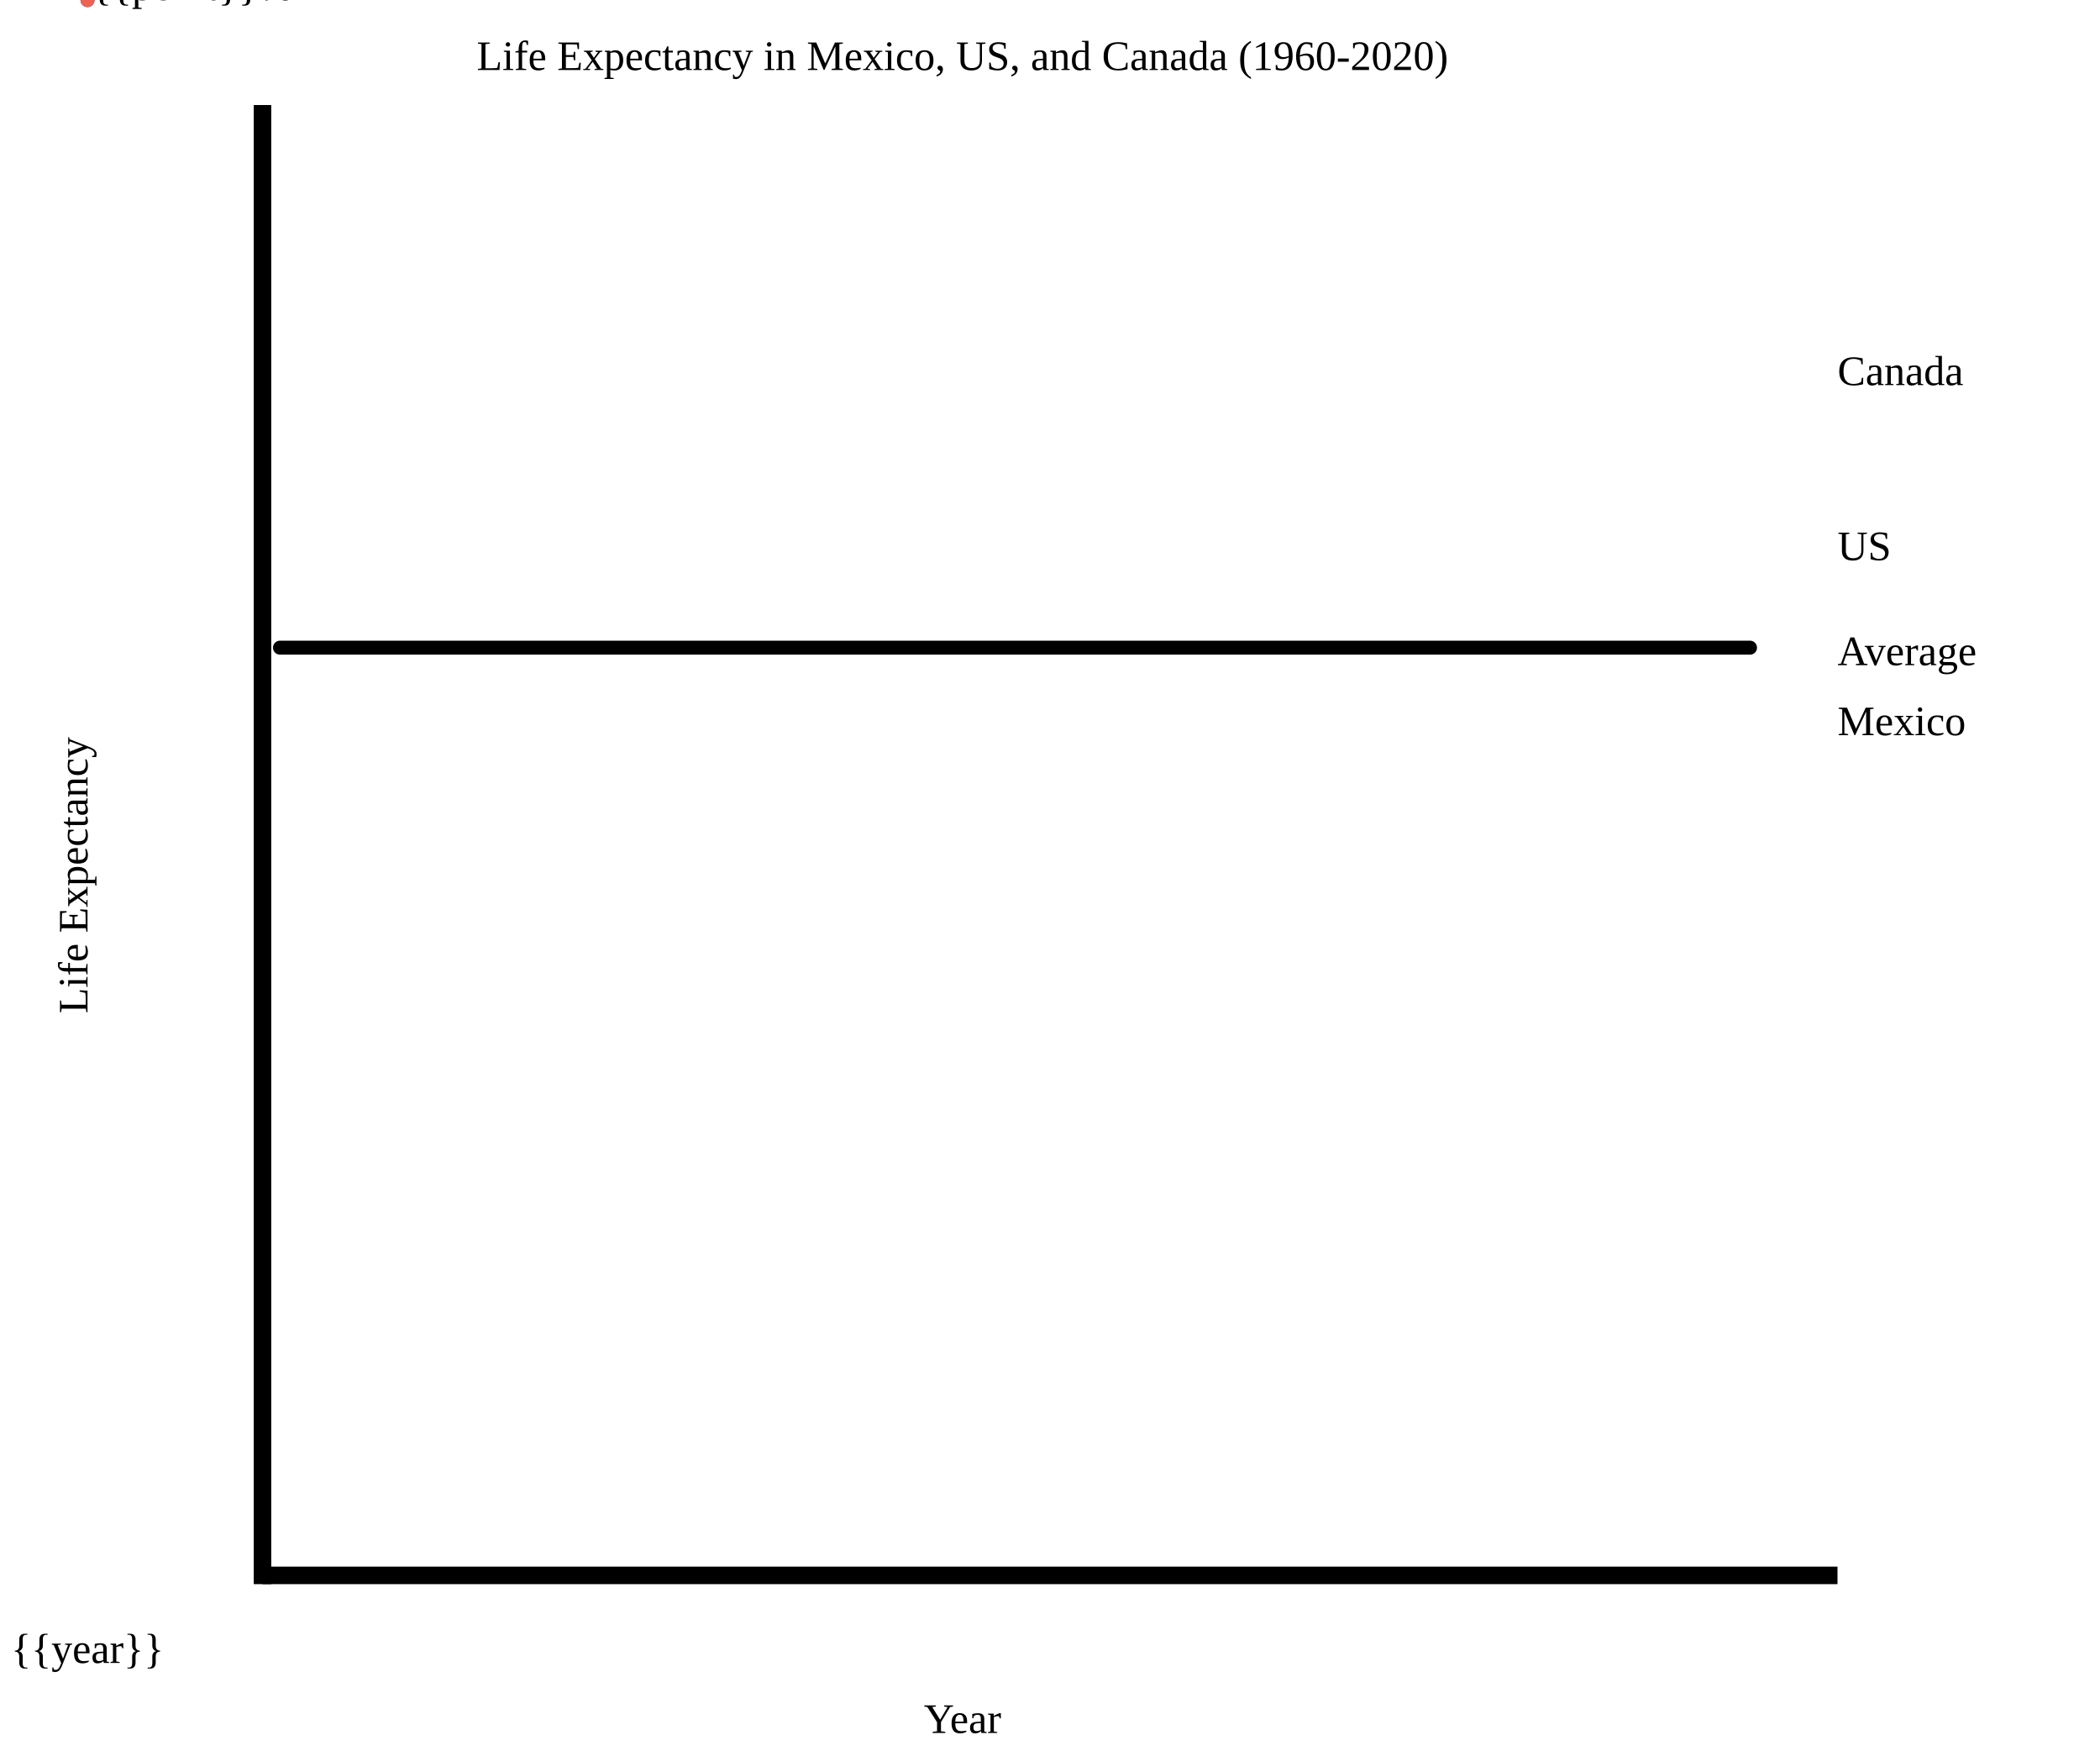
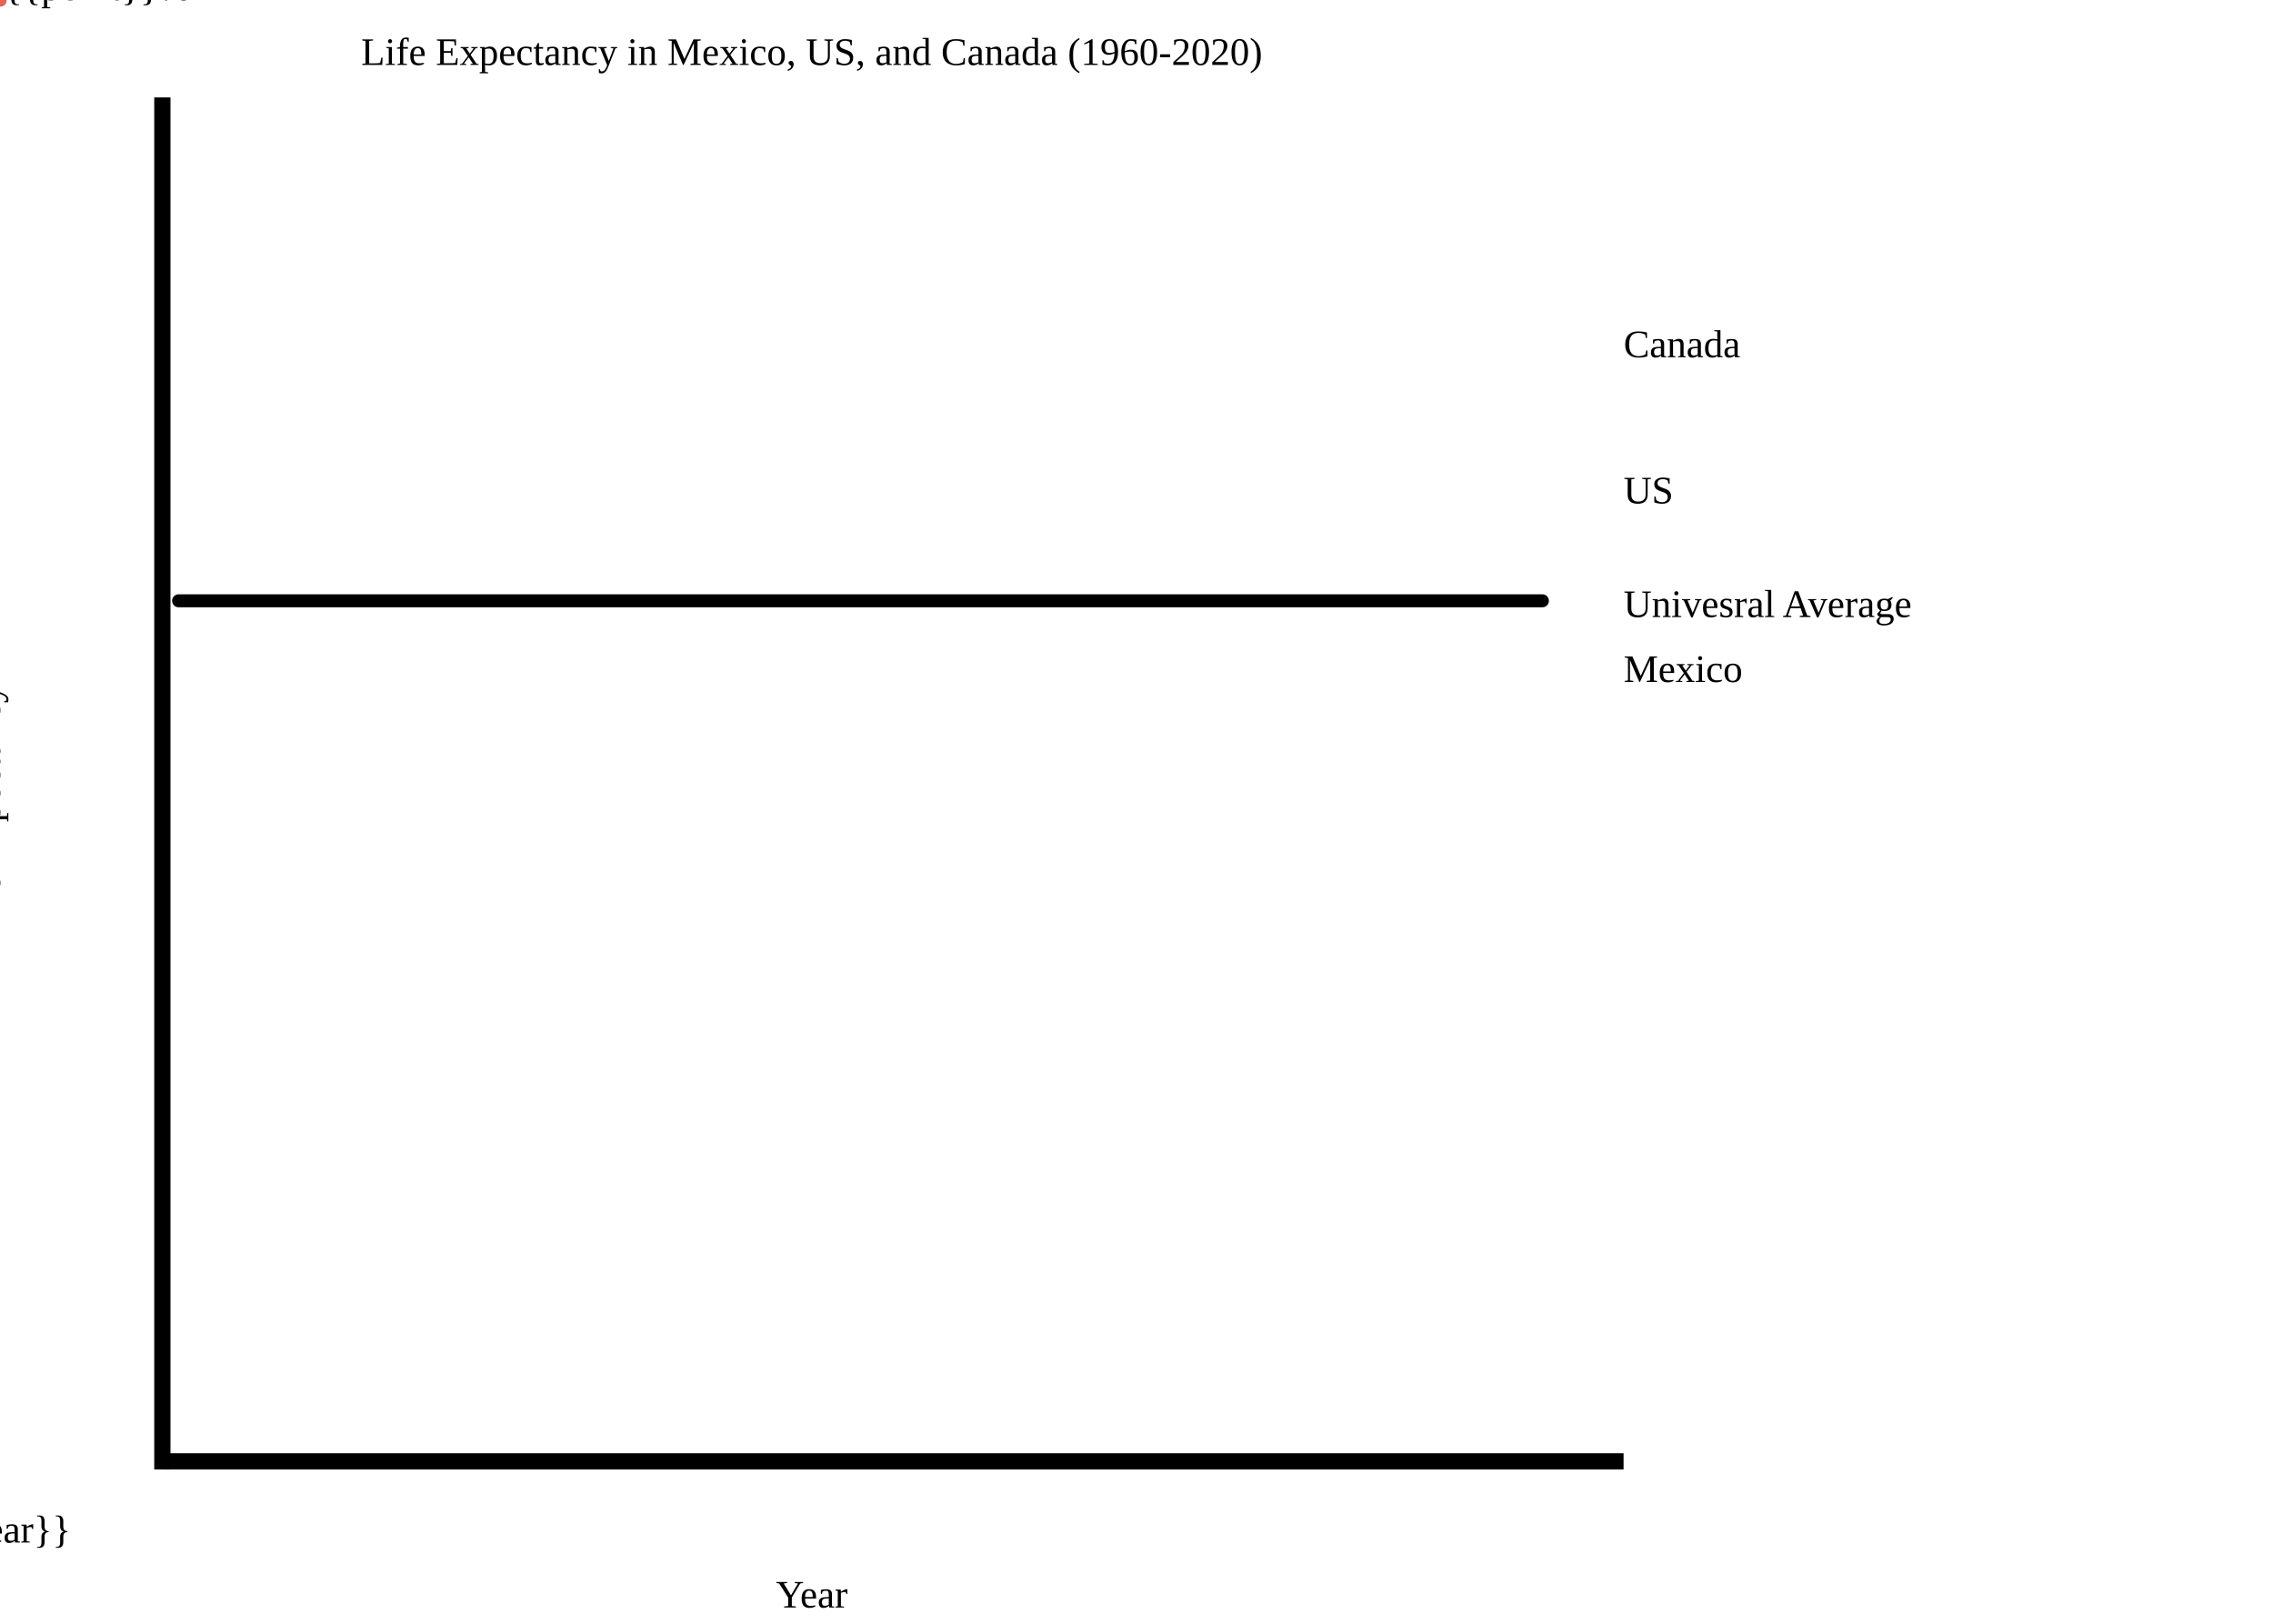
- <svg xmlns="http://www.w3.org/2000/svg" viewBox="0 0 550 500" width="600" height="500">
+ <svg xmlns="http://www.w3.org/2000/svg" viewBox="0 0 700 500" width="700" height="500">
  <text x="250" y="20" text-anchor="middle">Life Expectancy in Mexico, US, and Canada (1960-2020)</text>
  <line class="axis" x1="50" y1="30" x2="50" y2="452.5" style="stroke:black;stroke-width:5" />
  <line class="axis" x1="50" y1="450" x2="500" y2="450" style="stroke:black;stroke-width:5" />
  <text class="Year" x="250" y="495" text-anchor="middle">Year</text>
  <g class="Canada_points" stroke-linecap="round" stroke="#ffff24" stroke-width="4">
     {% for point in canada_data %}
    <line class="line" x1="{{55+loop.index0*7}}" y1="{{(345-point[0]*2.425)}}" x2="{{55+(loop.index0+1)*7}}" y2="{{(345-point[1]*2.425)}}" />
     {% endfor %}
     </g>
  <text x="500" y="110">Canada</text>
  <g class="US_points" stroke-linecap="round" stroke="#0000fe" stroke-width="4">
     {% for point in US_data %}
     <line class="line" x1="{{55+loop.index0*7}}" y1="{{325-point[0]*2.1}}" x2="{{55+(loop.index0+1)*7}}" y2="{{325-point[1]*2.1}}" />
     {% endfor %}
     </g>
-   <text x="500" y="160">US</text>
+   <text x="500" y="155">US</text>
  <g class="Mexico_points" stroke-linecap="round" stroke="#ee6352" stroke-width="4">
     {% for point in mexico_data %}
    <line class="line" x1="{{55+loop.index0*7}}" y1="{{330-point[0]*2.175}}" x2="{{55+(loop.index0+1)*7}}" y2="{{330-point[1]*2.175}}" />
     {% endfor %}
    </g>
  <text x="500" y="210">Mexico</text>
  <g class="Avg_points" stroke-linecap="round" stroke="black" stroke-width="4">
    <line class="line" x1="55" y1="185" x2="475" y2="185" />
  </g>
-   <text x="500" y="190">Average</text>
+   <text x="500" y="190"> Univesral Average</text>
     {% for year in years %}
         {%set intyear = year|int %}
          
         {%if intyear % 10 ==0%}
     <text class="Year" x="{{75+6.625*loop.index0}}" y="475" text-anchor="middle">{{year}}</text>
         {%endif%}
     {%endfor%}

     {%for point in percentages %} 
          <text class="percents" x="30" y="{{450-79.5*loop.index0}}" text-anchor="middle">{{point}}%</text>
  <line class="marking" x1="50" y1="{{450-81*loop.index0}}" x2="500" y2="{{450-81*loop.index0}}" />
         
     {%endfor%}
     {%for i in range(5)%}
      <line class="sub-marking" x1="50" y1="{{410-81*loop.index0}}" x2="500" y2="{{410-81*loop.index0}}" />
      {%endfor%}
      <text text-anchor="middle" transform="translate(0,250) rotate(270)">Life Expectancy</text>
</svg>
